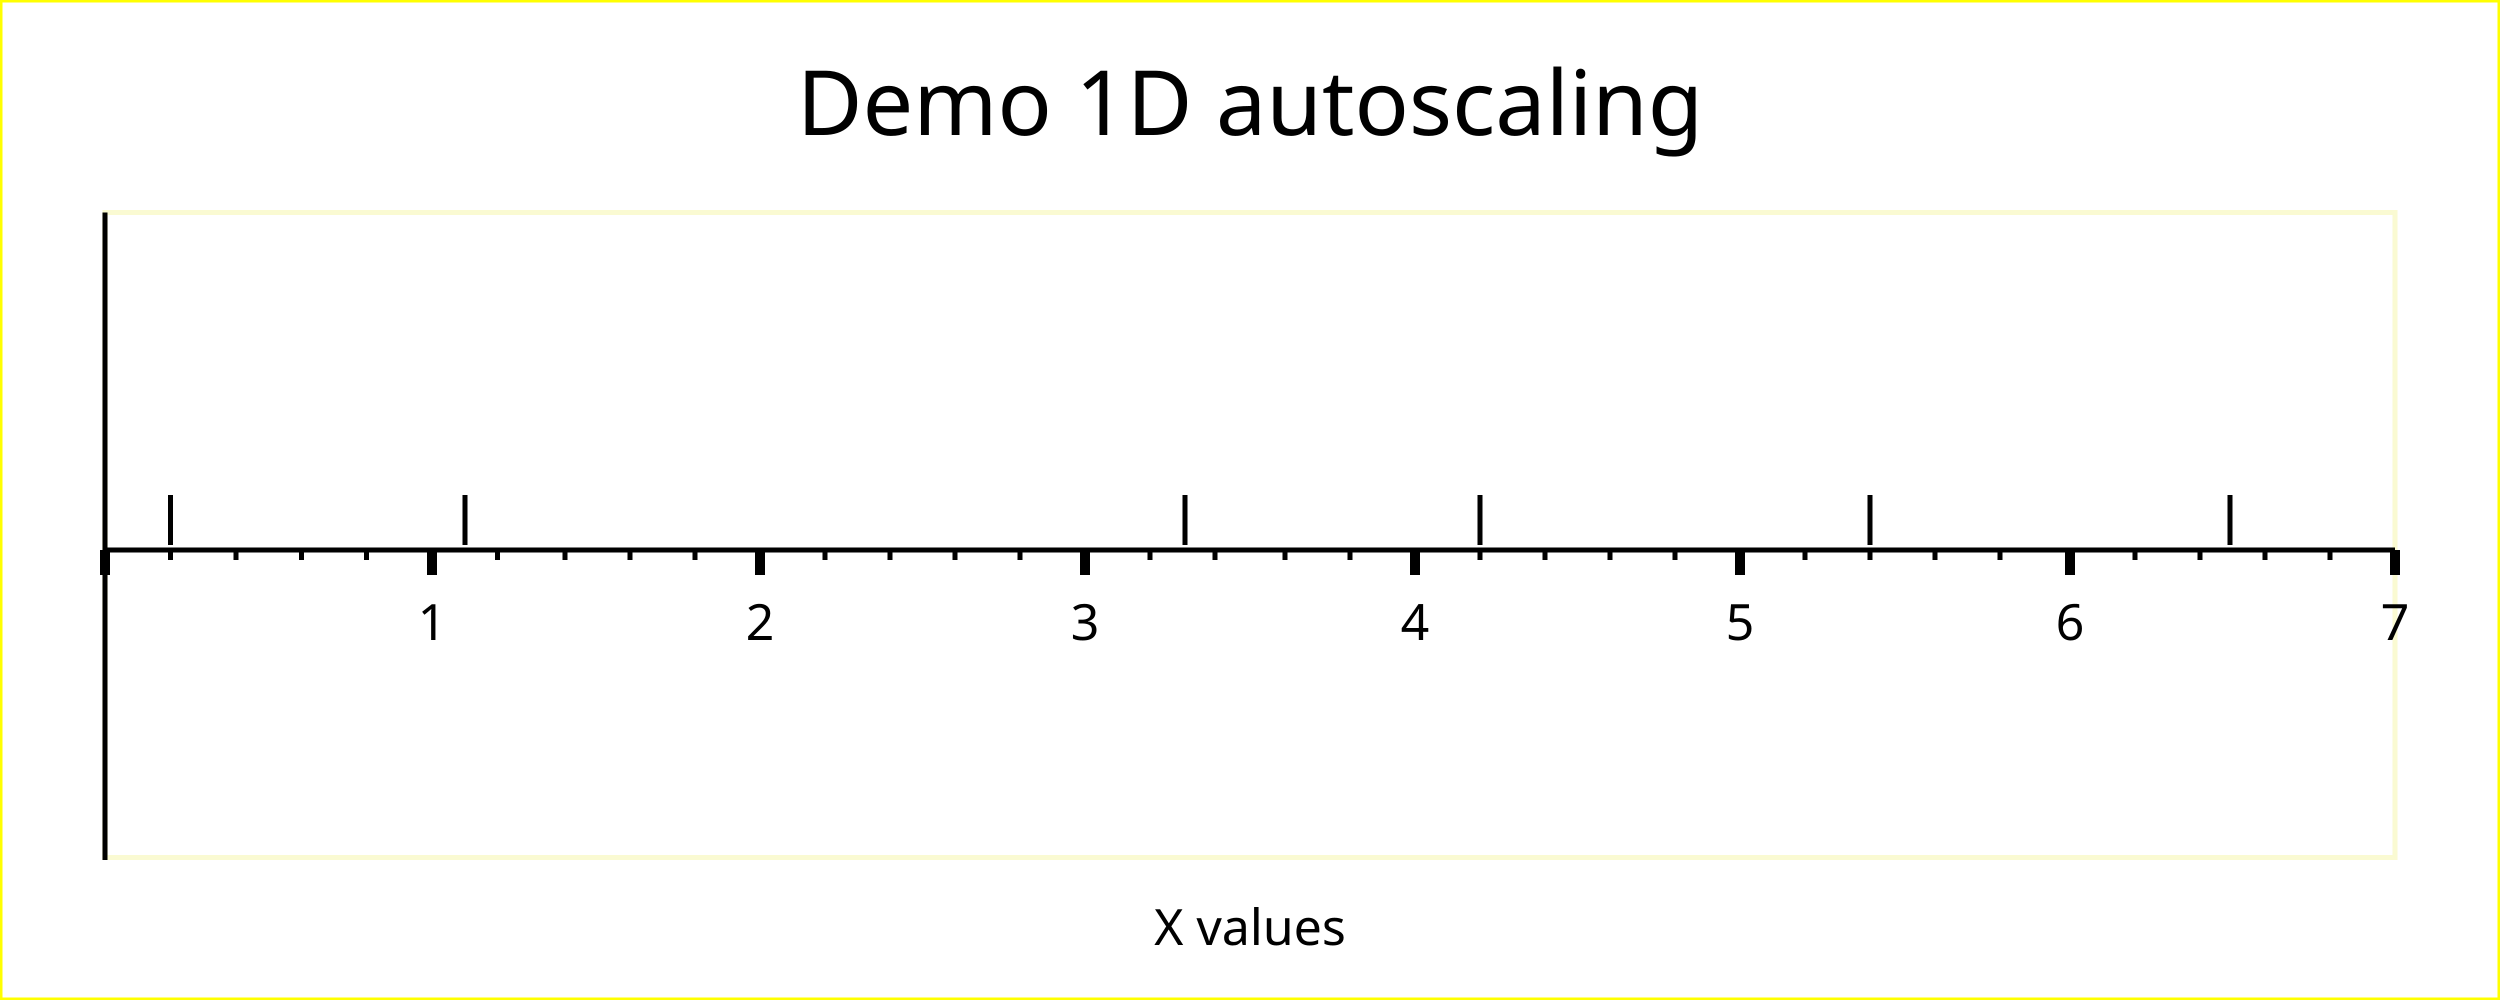
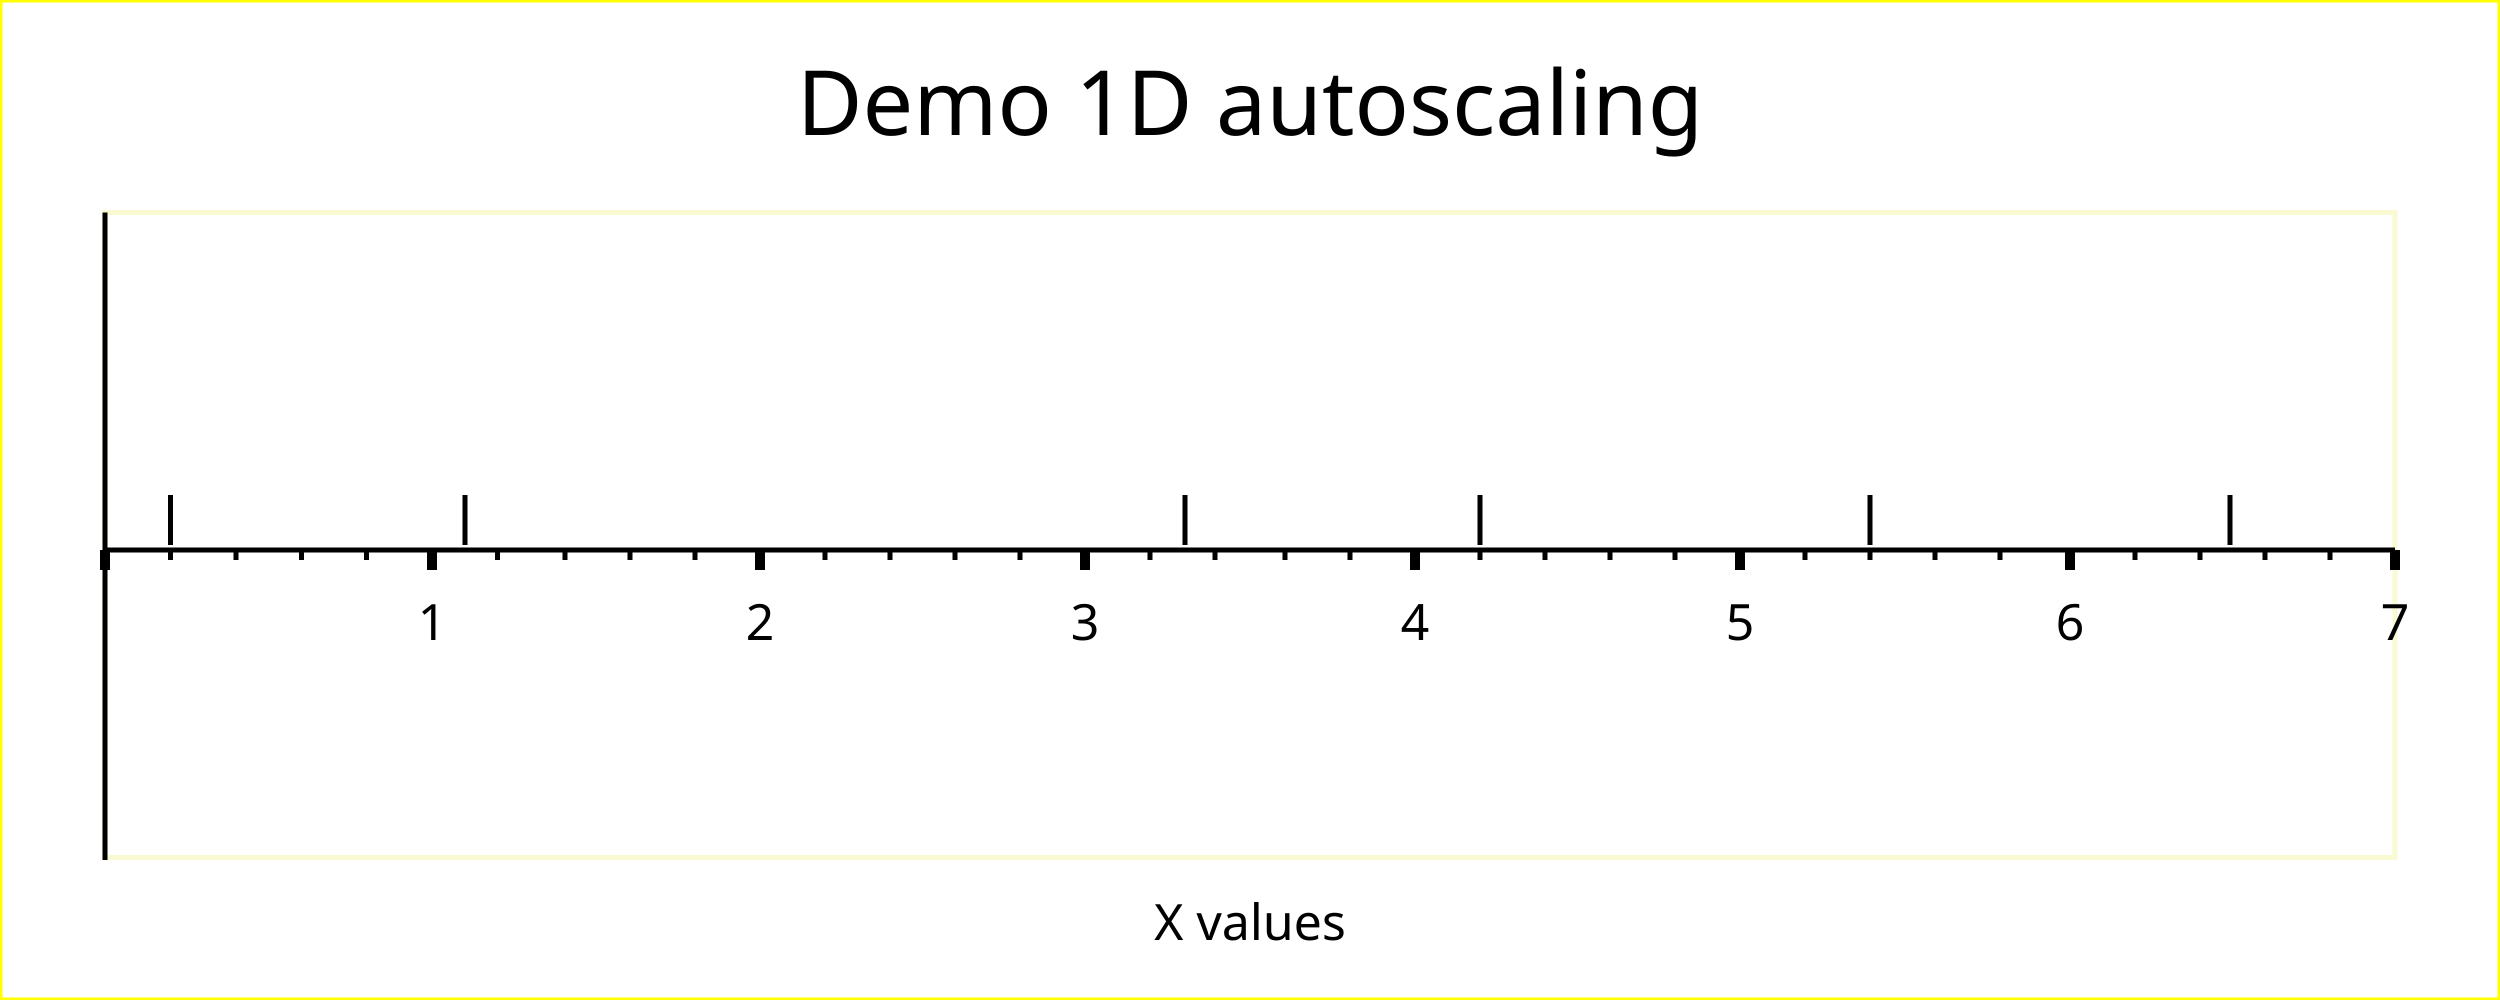
<svg xmlns="http://www.w3.org/2000/svg" width="500" height="200" version="1.1">
  <g id="imageBackground" stroke="rgb(255,255,0)" fill="rgb(255,255,255)" stroke-width="1">
    <rect x="0" y="0" width="500" height="200" />
  </g>
  <g id="plotBackground" stroke="rgb(250,250,210)" fill="rgb(255,255,255)" stroke-width="1">
    <rect x="21" y="42.5" width="458" height="129" />
  </g>
  <g id="xMinorGrid" stroke="rgb(200,220,255)" stroke-width="0.5">
</g>
  <g id="xMajorGrid" stroke="rgb(200,220,255)" stroke-width="1">
</g>
  <g id="xAxis" stroke="rgb(0,0,0)" stroke-width="1">
    <line x1="21" y1="42.5" x2="21" y2="172" />
    <line x1="21" y1="110" x2="479" y2="110" />
  </g>
  <g id="xMinorTicks" stroke="rgb(0,0,0)" stroke-width="1">
    <path d="M34.1,110 L34.1,112  M47.2,110 L47.2,112  M60.3,110 L60.3,112  M73.3,110 L73.3,112  M99.5,110 L99.5,112  M113,110 L113,112  M126,110 L126,112  M139,110 L139,112  M165,110 L165,112  M178,110 L178,112  M191,110 L191,112  M204,110 L204,112  M230,110 L230,112  M243,110 L243,112  M257,110 L257,112  M270,110 L270,112  M296,110 L296,112  M309,110 L309,112  M322,110 L322,112  M335,110 L335,112  M361,110 L361,112  M374,110 L374,112  M387,110 L387,112  M400,110 L400,112  M427,110 L427,112  M440,110 L440,112  M453,110 L453,112  M466,110 L466,112  " fill="none" />
  </g>
  <g id="xMajorTicks" stroke="rgb(0,0,0)" stroke-width="2">
-     <path d="M21,110 L21,115  M86.4,110 L86.4,115  M152,110 L152,115  M217,110 L217,115  M283,110 L283,115  M348,110 L348,115  M414,110 L414,115  M479,110 L479,115  M21,110 L21,115  " fill="none" />
+     <path d="M21,110 L21,114  M86.4,110 L86.4,114  M152,110 L152,114  M217,110 L217,114  M283,110 L283,114  M348,110 L348,114  M414,110 L414,114  M479,110 L479,114  M21,110 L21,114  " fill="none" />
  </g>
  <g id="xTicksValues">
    <text x="86.4" y="128" text-anchor="middle" font-size="10" font-family="Verdana">1
	</text>
    <text x="152" y="128" text-anchor="middle" font-size="10" font-family="Verdana">2
	</text>
    <text x="217" y="128" text-anchor="middle" font-size="10" font-family="Verdana">3
	</text>
    <text x="283" y="128" text-anchor="middle" font-size="10" font-family="Verdana">4
	</text>
    <text x="348" y="128" text-anchor="middle" font-size="10" font-family="Verdana">5
	</text>
    <text x="414" y="128" text-anchor="middle" font-size="10" font-family="Verdana">6
	</text>
    <text x="479" y="128" text-anchor="middle" font-size="10" font-family="Verdana">7
	</text>
  </g>
  <g id="xLabel">
-     <text x="250" y="189" text-anchor="middle" font-size="10" font-family="Verdana">X values
+     <text x="250" y="188" text-anchor="middle" font-size="10" font-family="Verdana">X values
	</text>
  </g>
  <g id="plotPoints">
    <g stroke="rgb(0,0,0)">
      <line x1="34.1" y1="109" x2="34.1" y2="99" />
      <line x1="93" y1="109" x2="93" y2="99" />
      <line x1="296" y1="109" x2="296" y2="99" />
      <line x1="237" y1="109" x2="237" y2="99" />
      <line x1="374" y1="109" x2="374" y2="99" />
      <line x1="446" y1="109" x2="446" y2="99" />
    </g>
  </g>
  <g id="title">
    <text x="250" y="27" text-anchor="middle" font-size="18" font-family="Verdana">Demo 1D autoscaling
	</text>
  </g>
</svg>
